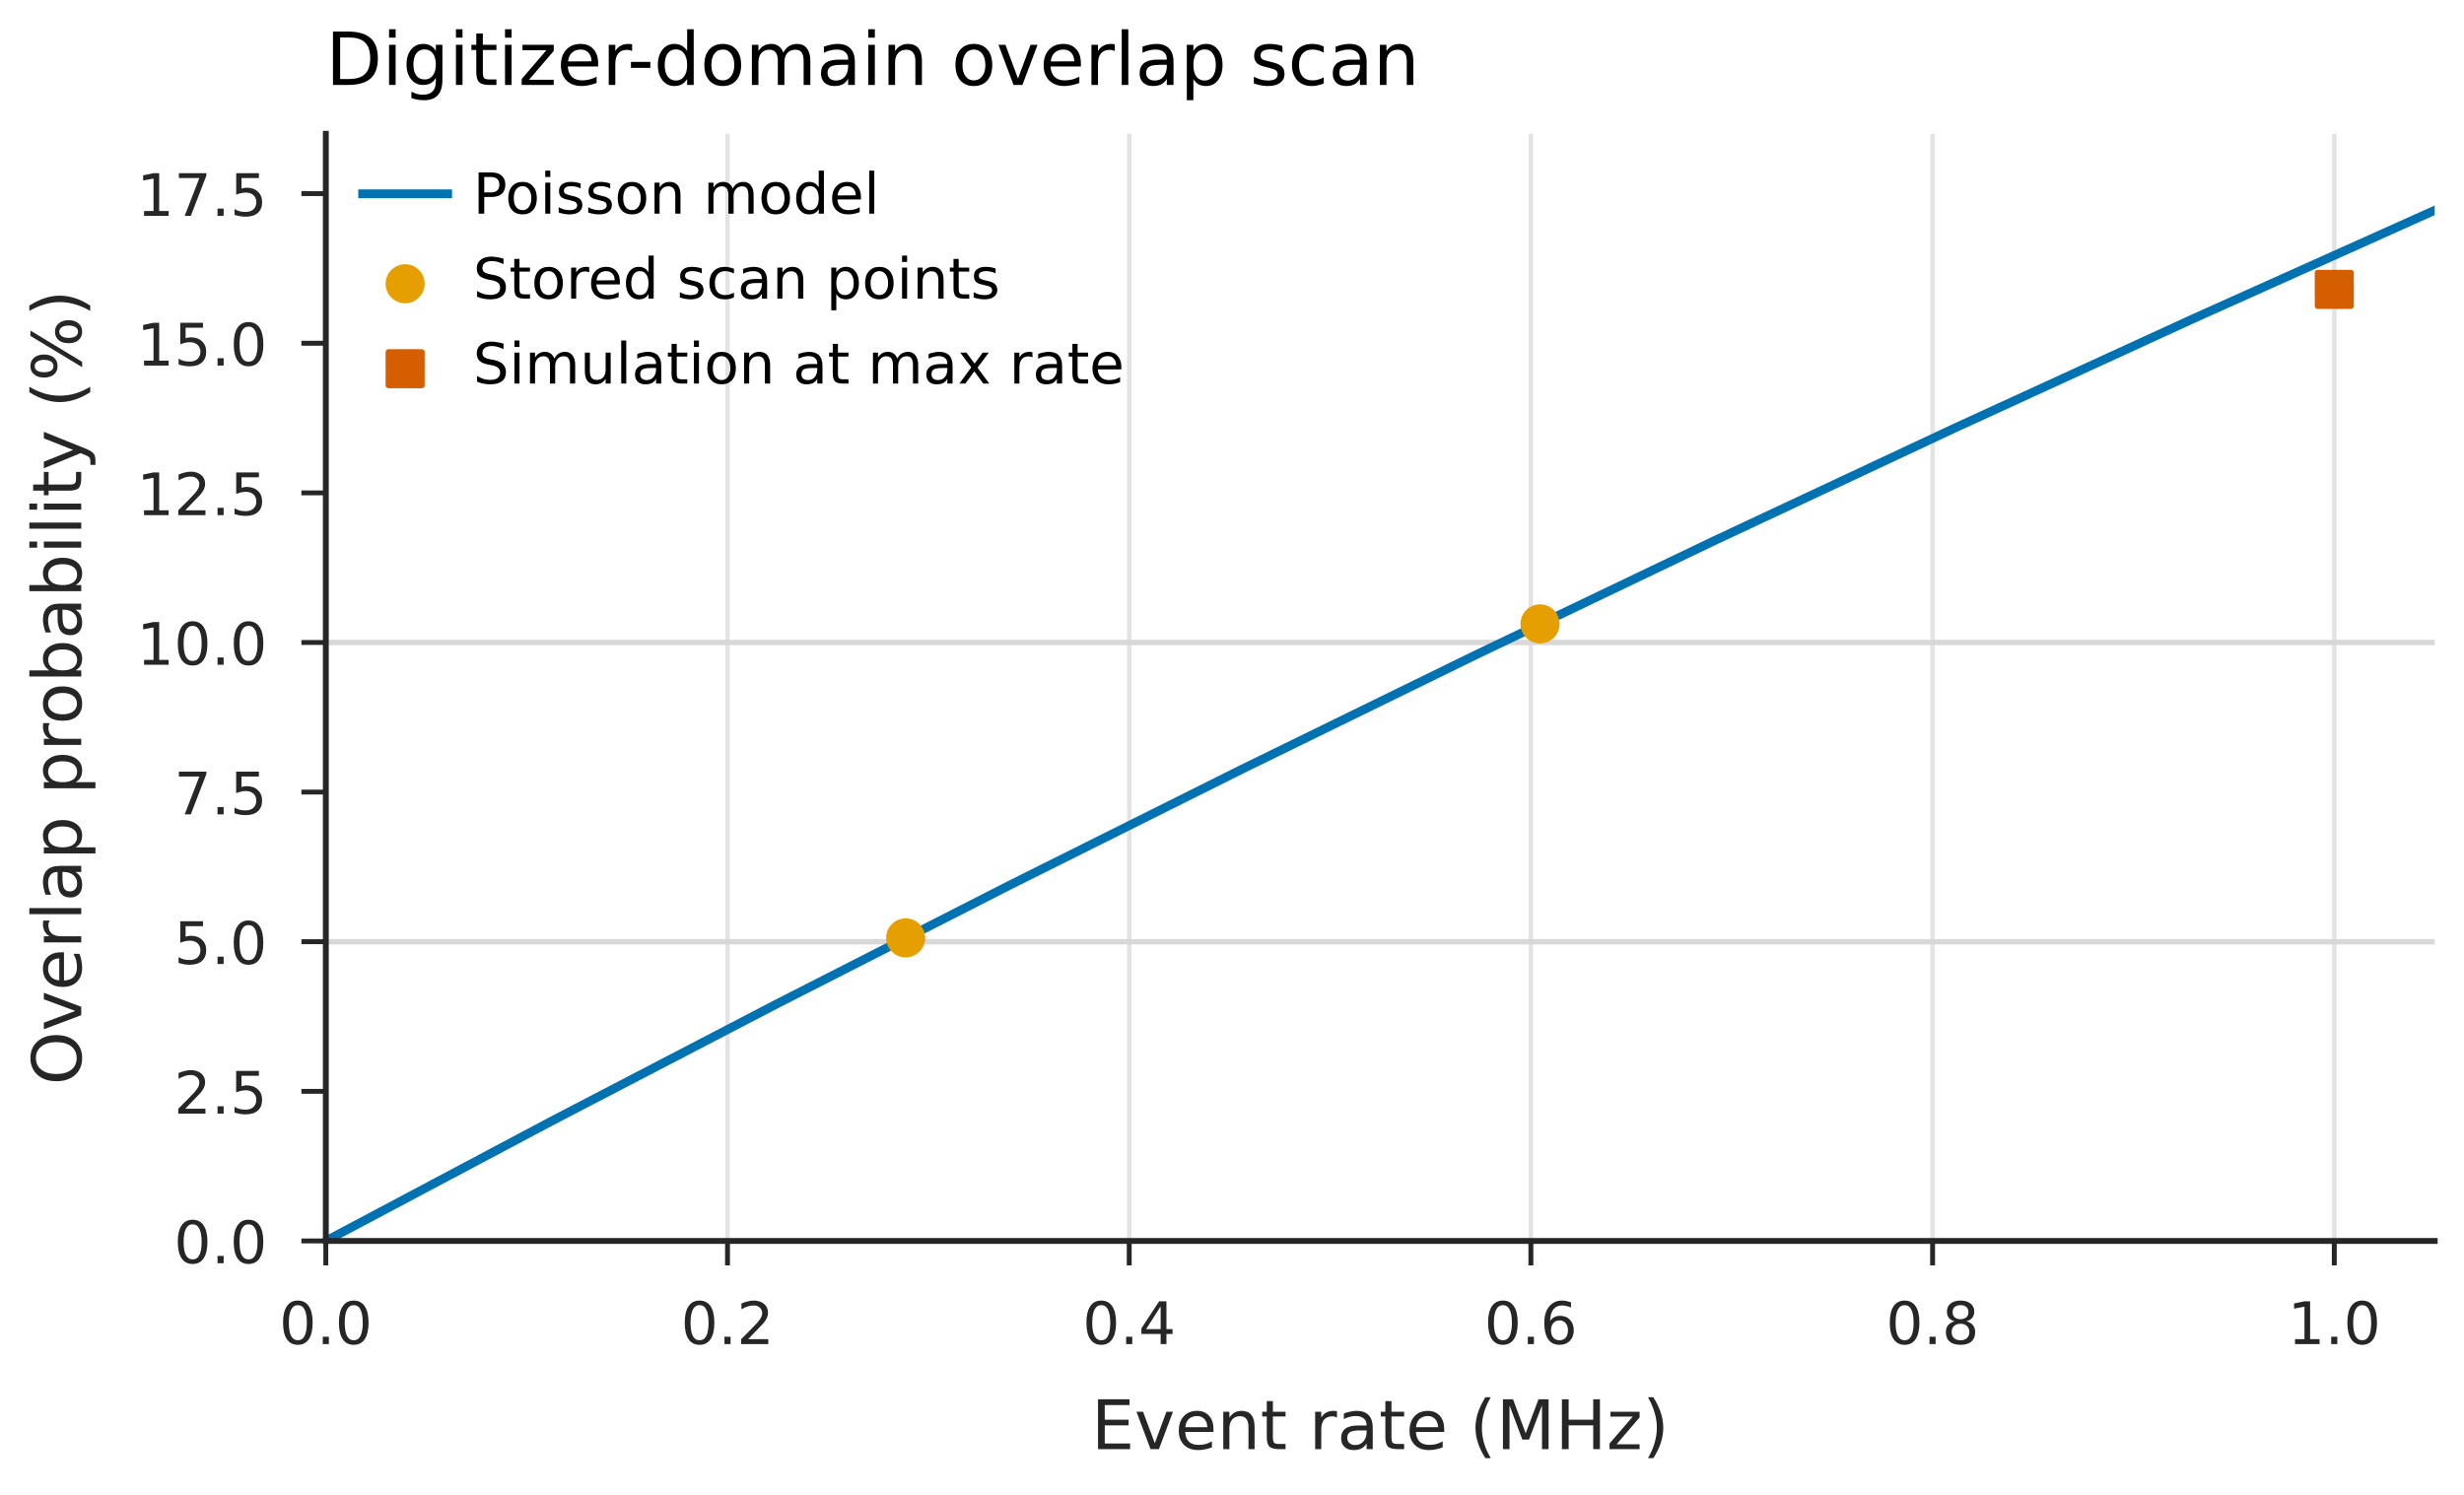
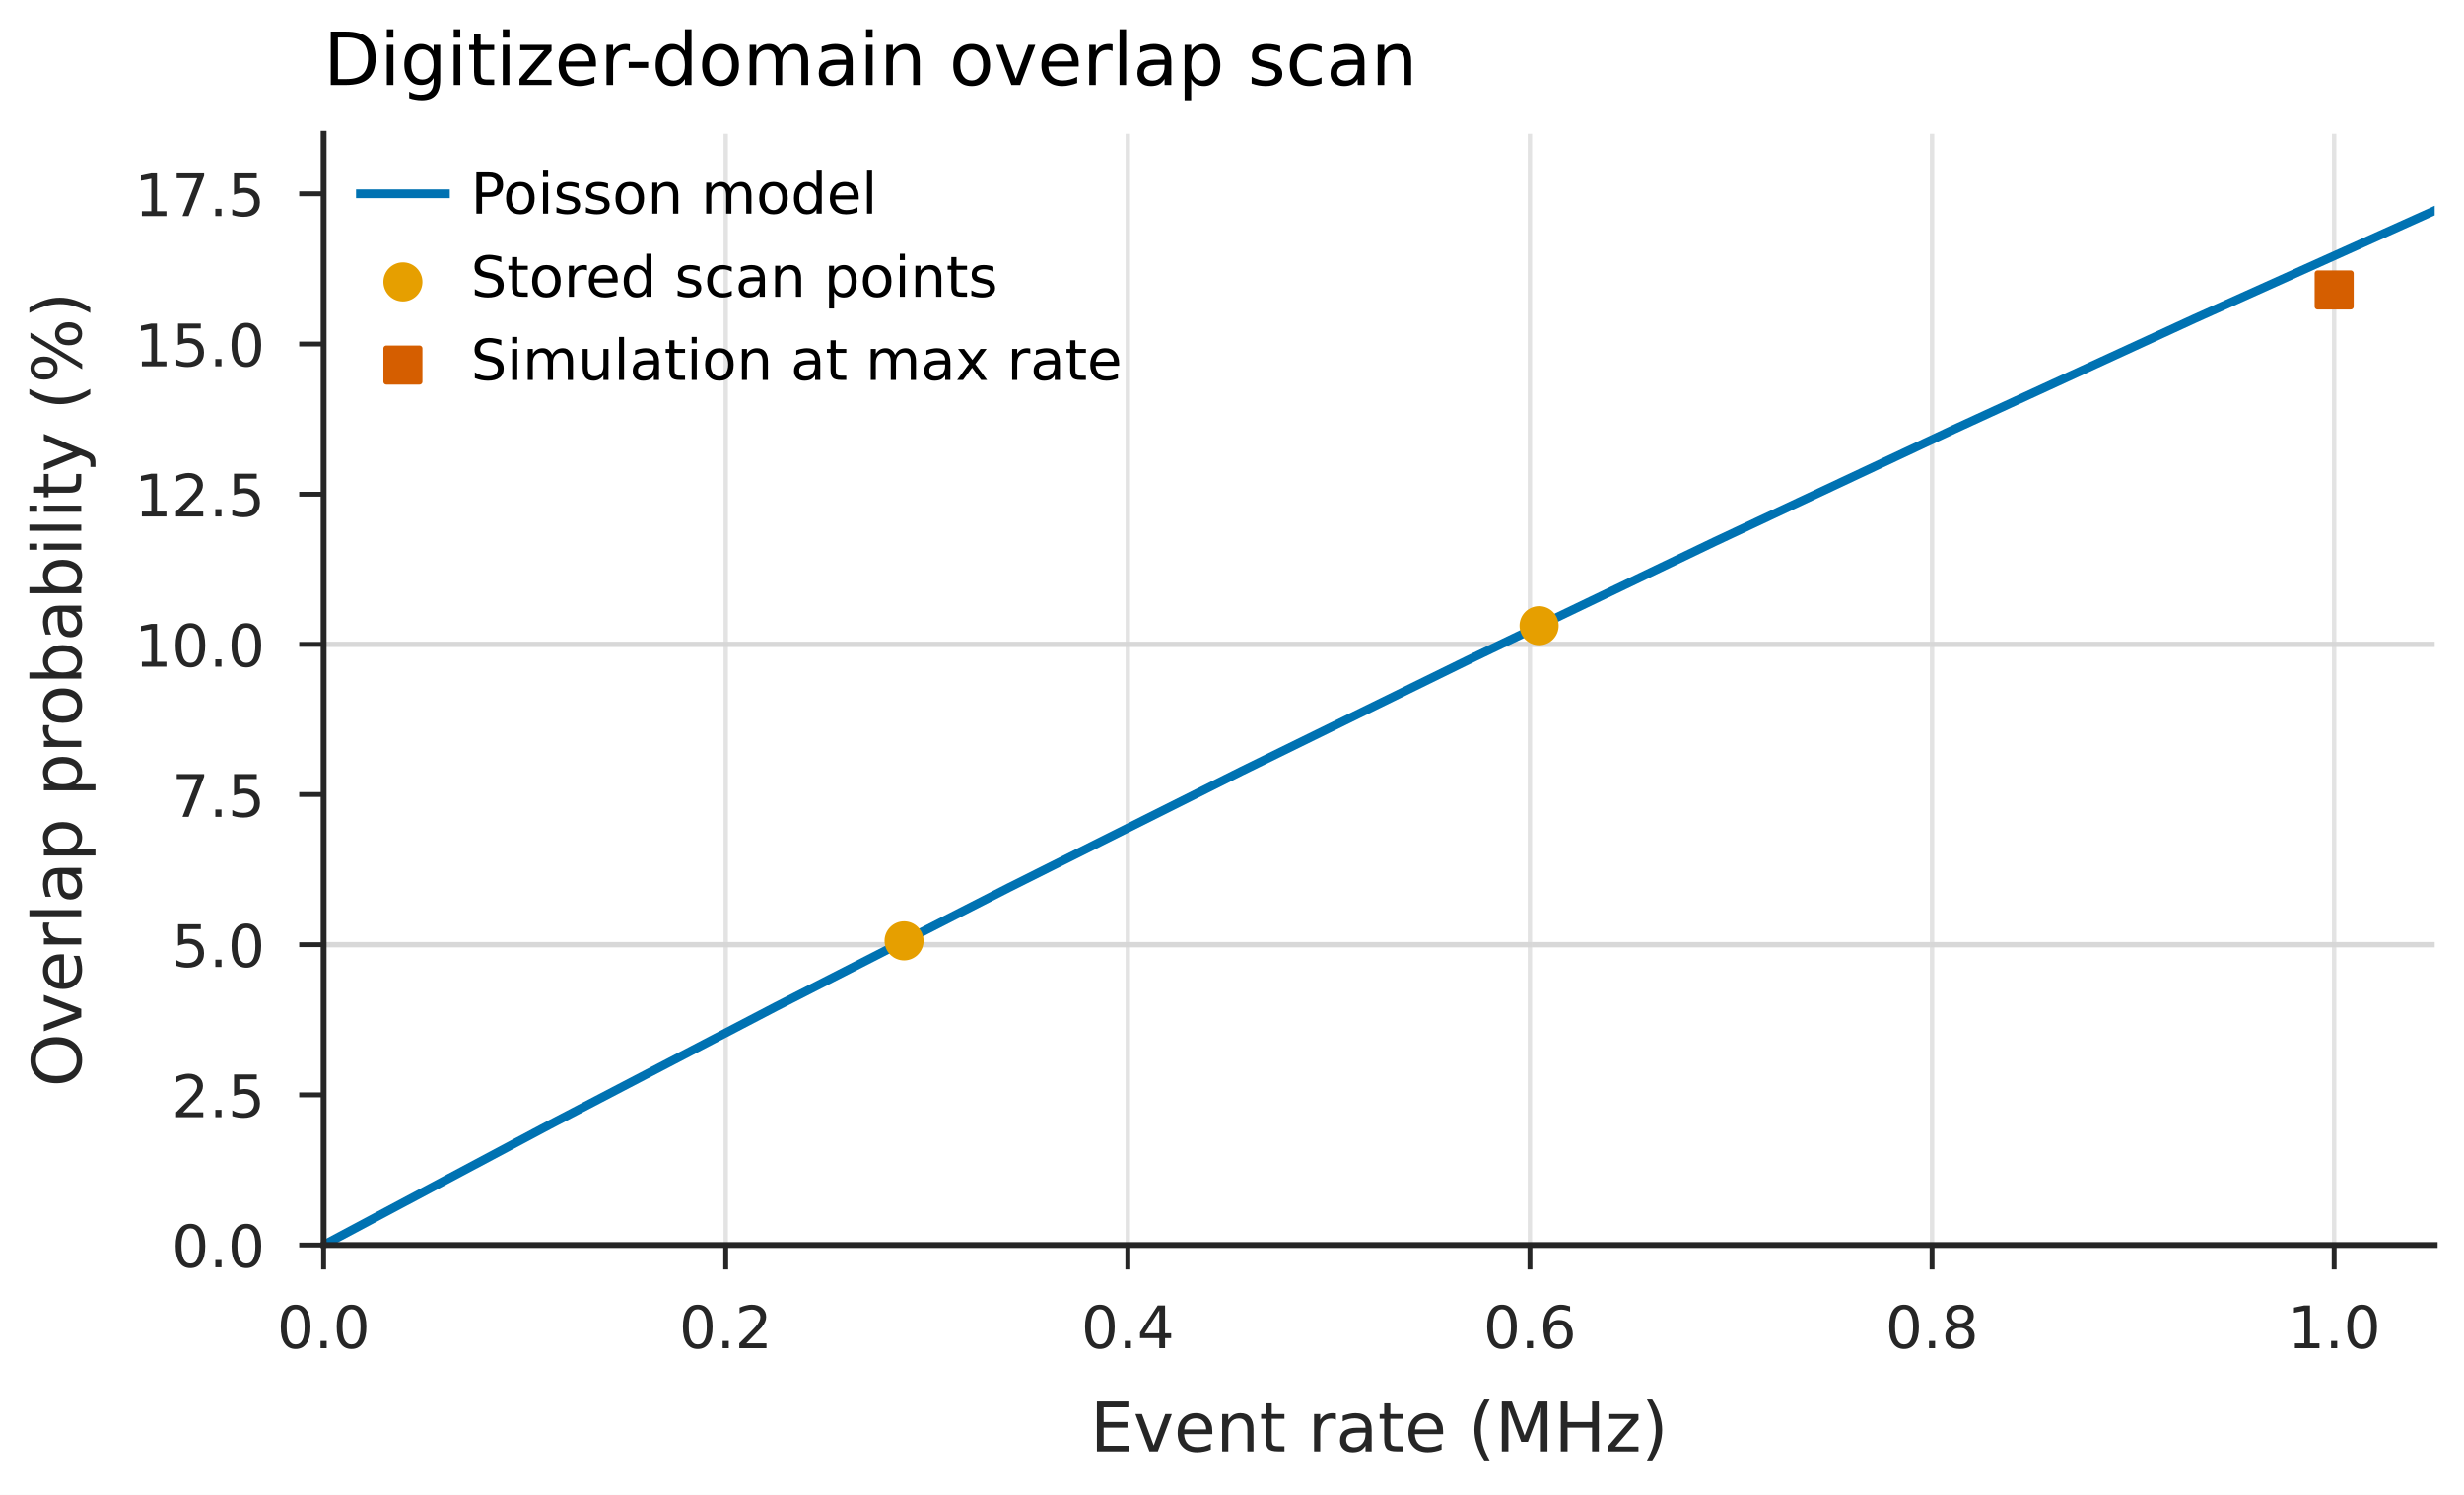
<svg xmlns="http://www.w3.org/2000/svg" xmlns:xlink="http://www.w3.org/1999/xlink" width="252.283pt" height="153.071pt" viewBox="0 0 252.283 153.071" version="1.1">
  <defs>
    <style type="text/css">*{stroke-linejoin: round; stroke-linecap: butt}</style>
  </defs>
  <g id="figure_1">
    <g id="patch_1">
      <path d="M 0 153.071  L 252.283 153.071  L 252.283 0  L 0 0  z " style="fill: #ffffff" />
    </g>
    <g id="axes_1">
      <g id="patch_2">
-         <path d="M 33.36 127.071  L 249.283 127.071  L 249.283 13.699  L 33.36 13.699  z " style="fill: #ffffff" />
+         <path d="M 33.134 127.489  L 249.283 127.489  L 249.283 13.699  L 33.134 13.699  z " style="fill: #ffffff" />
      </g>
      <g id="line2d_1">
-         <path d="M 33.36 96.43  L 249.283 96.43  " clip-path="url(#p8b4383bc31)" style="fill: none; stroke: #d8d8d8; stroke-width: 0.55; stroke-linecap: square" />
+         <path d="M 33.134 96.735  L 249.283 96.735  " clip-path="url(#p9dec4a7738)" style="fill: none; stroke: #d8d8d8; stroke-width: 0.55; stroke-linecap: square" />
      </g>
      <g id="line2d_2">
-         <path d="M 33.36 65.789  L 249.283 65.789  " clip-path="url(#p8b4383bc31)" style="fill: none; stroke: #d8d8d8; stroke-width: 0.55; stroke-linecap: square" />
+         <path d="M 33.134 65.981  L 249.283 65.981  " clip-path="url(#p9dec4a7738)" style="fill: none; stroke: #d8d8d8; stroke-width: 0.55; stroke-linecap: square" />
      </g>
      <g id="matplotlib.axis_1">
        <g id="xtick_1">
          <g id="line2d_3">
-             <path d="M 33.36 127.071  L 33.36 13.699  " clip-path="url(#p8b4383bc31)" style="fill: none; stroke: #d8d8d8; stroke-opacity: 0.7; stroke-width: 0.45; stroke-linecap: square" />
+             <path d="M 33.134 127.489  L 33.134 13.699  " clip-path="url(#p9dec4a7738)" style="fill: none; stroke: #d8d8d8; stroke-opacity: 0.7; stroke-width: 0.45; stroke-linecap: square" />
          </g>
          <g id="line2d_4">
            <defs>
              <path id="mf00183c285" d="M 0 0  L 0 2.5  " style="stroke: #262626; stroke-width: 0.5" />
            </defs>
            <g>
-               <use xlink:href="#mf00183c285" x="33.36" y="127.071" style="fill: #262626; stroke: #262626; stroke-width: 0.5" />
+               <use xlink:href="#mf00183c285" x="33.134" y="127.489" style="fill: #262626; stroke: #262626; stroke-width: 0.5" />
            </g>
          </g>
          <g id="text_1">
-             <text style="font-size: 6px; font-family: 'DejaVu Sans', 'Arial', 'Liberation Sans', sans-serif; text-anchor: middle; fill: #262626" x="33.36" y="137.629" transform="rotate(-0 33.36016 137.6292)">0.0</text>
+             <text style="font-size: 6px; font-family: 'DejaVu Sans', 'Arial', 'Liberation Sans', sans-serif; text-anchor: middle; fill: #262626" x="33.134" y="138.048" transform="rotate(-0 33.1343 138.0481)">0.0</text>
          </g>
        </g>
        <g id="xtick_2">
          <g id="line2d_5">
-             <path d="M 74.488 127.071  L 74.488 13.699  " clip-path="url(#p8b4383bc31)" style="fill: none; stroke: #d8d8d8; stroke-opacity: 0.7; stroke-width: 0.45; stroke-linecap: square" />
+             <path d="M 74.306 127.489  L 74.306 13.699  " clip-path="url(#p9dec4a7738)" style="fill: none; stroke: #d8d8d8; stroke-opacity: 0.7; stroke-width: 0.45; stroke-linecap: square" />
          </g>
          <g id="line2d_6">
            <g>
-               <use xlink:href="#mf00183c285" x="74.488" y="127.071" style="fill: #262626; stroke: #262626; stroke-width: 0.5" />
+               <use xlink:href="#mf00183c285" x="74.306" y="127.489" style="fill: #262626; stroke: #262626; stroke-width: 0.5" />
            </g>
          </g>
          <g id="text_2">
-             <text style="font-size: 6px; font-family: 'DejaVu Sans', 'Arial', 'Liberation Sans', sans-serif; text-anchor: middle; fill: #262626" x="74.488" y="137.629" transform="rotate(-0 74.48836 137.6292)">0.2</text>
+             <text style="font-size: 6px; font-family: 'DejaVu Sans', 'Arial', 'Liberation Sans', sans-serif; text-anchor: middle; fill: #262626" x="74.306" y="138.048" transform="rotate(-0 74.30553 138.0481)">0.2</text>
          </g>
        </g>
        <g id="xtick_3">
          <g id="line2d_7">
-             <path d="M 115.617 127.071  L 115.617 13.699  " clip-path="url(#p8b4383bc31)" style="fill: none; stroke: #d8d8d8; stroke-opacity: 0.7; stroke-width: 0.45; stroke-linecap: square" />
+             <path d="M 115.477 127.489  L 115.477 13.699  " clip-path="url(#p9dec4a7738)" style="fill: none; stroke: #d8d8d8; stroke-opacity: 0.7; stroke-width: 0.45; stroke-linecap: square" />
          </g>
          <g id="line2d_8">
            <g>
-               <use xlink:href="#mf00183c285" x="115.617" y="127.071" style="fill: #262626; stroke: #262626; stroke-width: 0.5" />
+               <use xlink:href="#mf00183c285" x="115.477" y="127.489" style="fill: #262626; stroke: #262626; stroke-width: 0.5" />
            </g>
          </g>
          <g id="text_3">
-             <text style="font-size: 6px; font-family: 'DejaVu Sans', 'Arial', 'Liberation Sans', sans-serif; text-anchor: middle; fill: #262626" x="115.617" y="137.629" transform="rotate(-0 115.6166 137.6292)">0.4</text>
+             <text style="font-size: 6px; font-family: 'DejaVu Sans', 'Arial', 'Liberation Sans', sans-serif; text-anchor: middle; fill: #262626" x="115.477" y="138.048" transform="rotate(-0 115.4767 138.0481)">0.4</text>
          </g>
        </g>
        <g id="xtick_4">
          <g id="line2d_9">
-             <path d="M 156.745 127.071  L 156.745 13.699  " clip-path="url(#p8b4383bc31)" style="fill: none; stroke: #d8d8d8; stroke-opacity: 0.7; stroke-width: 0.45; stroke-linecap: square" />
+             <path d="M 156.648 127.489  L 156.648 13.699  " clip-path="url(#p9dec4a7738)" style="fill: none; stroke: #d8d8d8; stroke-opacity: 0.7; stroke-width: 0.45; stroke-linecap: square" />
          </g>
          <g id="line2d_10">
            <g>
-               <use xlink:href="#mf00183c285" x="156.745" y="127.071" style="fill: #262626; stroke: #262626; stroke-width: 0.5" />
+               <use xlink:href="#mf00183c285" x="156.648" y="127.489" style="fill: #262626; stroke: #262626; stroke-width: 0.5" />
            </g>
          </g>
          <g id="text_4">
-             <text style="font-size: 6px; font-family: 'DejaVu Sans', 'Arial', 'Liberation Sans', sans-serif; text-anchor: middle; fill: #262626" x="156.745" y="137.629" transform="rotate(-0 156.7448 137.6292)">0.6</text>
+             <text style="font-size: 6px; font-family: 'DejaVu Sans', 'Arial', 'Liberation Sans', sans-serif; text-anchor: middle; fill: #262626" x="156.648" y="138.048" transform="rotate(-0 156.648 138.0481)">0.6</text>
          </g>
        </g>
        <g id="xtick_5">
          <g id="line2d_11">
-             <path d="M 197.873 127.071  L 197.873 13.699  " clip-path="url(#p8b4383bc31)" style="fill: none; stroke: #d8d8d8; stroke-opacity: 0.7; stroke-width: 0.45; stroke-linecap: square" />
+             <path d="M 197.819 127.489  L 197.819 13.699  " clip-path="url(#p9dec4a7738)" style="fill: none; stroke: #d8d8d8; stroke-opacity: 0.7; stroke-width: 0.45; stroke-linecap: square" />
          </g>
          <g id="line2d_12">
            <g>
-               <use xlink:href="#mf00183c285" x="197.873" y="127.071" style="fill: #262626; stroke: #262626; stroke-width: 0.5" />
+               <use xlink:href="#mf00183c285" x="197.819" y="127.489" style="fill: #262626; stroke: #262626; stroke-width: 0.5" />
            </g>
          </g>
          <g id="text_5">
-             <text style="font-size: 6px; font-family: 'DejaVu Sans', 'Arial', 'Liberation Sans', sans-serif; text-anchor: middle; fill: #262626" x="197.873" y="137.629" transform="rotate(-0 197.873 137.6292)">0.8</text>
+             <text style="font-size: 6px; font-family: 'DejaVu Sans', 'Arial', 'Liberation Sans', sans-serif; text-anchor: middle; fill: #262626" x="197.819" y="138.048" transform="rotate(-0 197.8192 138.0481)">0.8</text>
          </g>
        </g>
        <g id="xtick_6">
          <g id="line2d_13">
-             <path d="M 239.001 127.071  L 239.001 13.699  " clip-path="url(#p8b4383bc31)" style="fill: none; stroke: #d8d8d8; stroke-opacity: 0.7; stroke-width: 0.45; stroke-linecap: square" />
+             <path d="M 238.99 127.489  L 238.99 13.699  " clip-path="url(#p9dec4a7738)" style="fill: none; stroke: #d8d8d8; stroke-opacity: 0.7; stroke-width: 0.45; stroke-linecap: square" />
          </g>
          <g id="line2d_14">
            <g>
-               <use xlink:href="#mf00183c285" x="239.001" y="127.071" style="fill: #262626; stroke: #262626; stroke-width: 0.5" />
+               <use xlink:href="#mf00183c285" x="238.99" y="127.489" style="fill: #262626; stroke: #262626; stroke-width: 0.5" />
            </g>
          </g>
          <g id="text_6">
-             <text style="font-size: 6px; font-family: 'DejaVu Sans', 'Arial', 'Liberation Sans', sans-serif; text-anchor: middle; fill: #262626" x="239.001" y="137.629" transform="rotate(-0 239.0012 137.6292)">1.0</text>
+             <text style="font-size: 6px; font-family: 'DejaVu Sans', 'Arial', 'Liberation Sans', sans-serif; text-anchor: middle; fill: #262626" x="238.99" y="138.048" transform="rotate(-0 238.9904 138.0481)">1.0</text>
          </g>
        </g>
        <g id="text_7">
-           <text style="font-size: 7px; font-family: 'DejaVu Sans', 'Arial', 'Liberation Sans', sans-serif; text-anchor: middle; fill: #262626" x="141.322" y="148.389" transform="rotate(-0 141.3217 148.389)">Event rate (MHz)</text>
+           <text style="font-size: 7px; font-family: 'DejaVu Sans', 'Arial', 'Liberation Sans', sans-serif; text-anchor: middle; fill: #262626" x="141.209" y="148.615" transform="rotate(-0 141.2088 148.6148)">Event rate (MHz)</text>
        </g>
      </g>
      <g id="matplotlib.axis_2">
        <g id="ytick_1">
          <g id="line2d_15">
            <defs>
              <path id="m5b9cb7b1d8" d="M 0 0  L -2.5 0  " style="stroke: #262626; stroke-width: 0.5" />
            </defs>
            <g>
-               <use xlink:href="#m5b9cb7b1d8" x="33.36" y="127.071" style="fill: #262626; stroke: #262626; stroke-width: 0.5" />
+               <use xlink:href="#m5b9cb7b1d8" x="33.134" y="127.489" style="fill: #262626; stroke: #262626; stroke-width: 0.5" />
            </g>
          </g>
          <g id="text_8">
-             <text style="font-size: 6px; font-family: 'DejaVu Sans', 'Arial', 'Liberation Sans', sans-serif; text-anchor: end; fill: #262626" x="27.36" y="129.35" transform="rotate(-0 27.36016 129.3499)">0.0</text>
+             <text style="font-size: 6px; font-family: 'DejaVu Sans', 'Arial', 'Liberation Sans', sans-serif; text-anchor: end; fill: #262626" x="27.134" y="129.769" transform="rotate(-0 27.1343 129.7686)">0.0</text>
          </g>
        </g>
        <g id="ytick_2">
          <g id="line2d_16">
            <g>
-               <use xlink:href="#m5b9cb7b1d8" x="33.36" y="111.75" style="fill: #262626; stroke: #262626; stroke-width: 0.5" />
+               <use xlink:href="#m5b9cb7b1d8" x="33.134" y="112.112" style="fill: #262626; stroke: #262626; stroke-width: 0.5" />
            </g>
          </g>
          <g id="text_9">
-             <text style="font-size: 6px; font-family: 'DejaVu Sans', 'Arial', 'Liberation Sans', sans-serif; text-anchor: end; fill: #262626" x="27.36" y="114.029" transform="rotate(-0 27.36016 114.0294)">2.5</text>
+             <text style="font-size: 6px; font-family: 'DejaVu Sans', 'Arial', 'Liberation Sans', sans-serif; text-anchor: end; fill: #262626" x="27.134" y="114.392" transform="rotate(-0 27.1343 114.3916)">2.5</text>
          </g>
        </g>
        <g id="ytick_3">
          <g id="line2d_17">
            <g>
-               <use xlink:href="#m5b9cb7b1d8" x="33.36" y="96.43" style="fill: #262626; stroke: #262626; stroke-width: 0.5" />
+               <use xlink:href="#m5b9cb7b1d8" x="33.134" y="96.735" style="fill: #262626; stroke: #262626; stroke-width: 0.5" />
            </g>
          </g>
          <g id="text_10">
-             <text style="font-size: 6px; font-family: 'DejaVu Sans', 'Arial', 'Liberation Sans', sans-serif; text-anchor: end; fill: #262626" x="27.36" y="98.709" transform="rotate(-0 27.36016 98.70896)">5.0</text>
+             <text style="font-size: 6px; font-family: 'DejaVu Sans', 'Arial', 'Liberation Sans', sans-serif; text-anchor: end; fill: #262626" x="27.134" y="99.015" transform="rotate(-0 27.1343 99.01454)">5.0</text>
          </g>
        </g>
        <g id="ytick_4">
          <g id="line2d_18">
            <g>
-               <use xlink:href="#m5b9cb7b1d8" x="33.36" y="81.109" style="fill: #262626; stroke: #262626; stroke-width: 0.5" />
+               <use xlink:href="#m5b9cb7b1d8" x="33.134" y="81.358" style="fill: #262626; stroke: #262626; stroke-width: 0.5" />
            </g>
          </g>
          <g id="text_11">
-             <text style="font-size: 6px; font-family: 'DejaVu Sans', 'Arial', 'Liberation Sans', sans-serif; text-anchor: end; fill: #262626" x="27.36" y="83.388" transform="rotate(-0 27.36016 83.38848)">7.5</text>
+             <text style="font-size: 6px; font-family: 'DejaVu Sans', 'Arial', 'Liberation Sans', sans-serif; text-anchor: end; fill: #262626" x="27.134" y="83.638" transform="rotate(-0 27.1343 83.63752)">7.5</text>
          </g>
        </g>
        <g id="ytick_5">
          <g id="line2d_19">
            <g>
-               <use xlink:href="#m5b9cb7b1d8" x="33.36" y="65.789" style="fill: #262626; stroke: #262626; stroke-width: 0.5" />
+               <use xlink:href="#m5b9cb7b1d8" x="33.134" y="65.981" style="fill: #262626; stroke: #262626; stroke-width: 0.5" />
            </g>
          </g>
          <g id="text_12">
-             <text style="font-size: 6px; font-family: 'DejaVu Sans', 'Arial', 'Liberation Sans', sans-serif; text-anchor: end; fill: #262626" x="27.36" y="68.068" transform="rotate(-0 27.36016 68.068)">10.0</text>
+             <text style="font-size: 6px; font-family: 'DejaVu Sans', 'Arial', 'Liberation Sans', sans-serif; text-anchor: end; fill: #262626" x="27.134" y="68.26" transform="rotate(-0 27.1343 68.26049)">10.0</text>
          </g>
        </g>
        <g id="ytick_6">
          <g id="line2d_20">
            <g>
-               <use xlink:href="#m5b9cb7b1d8" x="33.36" y="50.468" style="fill: #262626; stroke: #262626; stroke-width: 0.5" />
+               <use xlink:href="#m5b9cb7b1d8" x="33.134" y="50.604" style="fill: #262626; stroke: #262626; stroke-width: 0.5" />
            </g>
          </g>
          <g id="text_13">
-             <text style="font-size: 6px; font-family: 'DejaVu Sans', 'Arial', 'Liberation Sans', sans-serif; text-anchor: end; fill: #262626" x="27.36" y="52.748" transform="rotate(-0 27.36016 52.74752)">12.5</text>
+             <text style="font-size: 6px; font-family: 'DejaVu Sans', 'Arial', 'Liberation Sans', sans-serif; text-anchor: end; fill: #262626" x="27.134" y="52.883" transform="rotate(-0 27.1343 52.88346)">12.5</text>
          </g>
        </g>
        <g id="ytick_7">
          <g id="line2d_21">
            <g>
-               <use xlink:href="#m5b9cb7b1d8" x="33.36" y="35.148" style="fill: #262626; stroke: #262626; stroke-width: 0.5" />
+               <use xlink:href="#m5b9cb7b1d8" x="33.134" y="35.227" style="fill: #262626; stroke: #262626; stroke-width: 0.5" />
            </g>
          </g>
          <g id="text_14">
-             <text style="font-size: 6px; font-family: 'DejaVu Sans', 'Arial', 'Liberation Sans', sans-serif; text-anchor: end; fill: #262626" x="27.36" y="37.427" transform="rotate(-0 27.36016 37.42704)">15.0</text>
+             <text style="font-size: 6px; font-family: 'DejaVu Sans', 'Arial', 'Liberation Sans', sans-serif; text-anchor: end; fill: #262626" x="27.134" y="37.506" transform="rotate(-0 27.1343 37.50644)">15.0</text>
          </g>
        </g>
        <g id="ytick_8">
          <g id="line2d_22">
            <g>
-               <use xlink:href="#m5b9cb7b1d8" x="33.36" y="19.827" style="fill: #262626; stroke: #262626; stroke-width: 0.5" />
+               <use xlink:href="#m5b9cb7b1d8" x="33.134" y="19.85" style="fill: #262626; stroke: #262626; stroke-width: 0.5" />
            </g>
          </g>
          <g id="text_15">
-             <text style="font-size: 6px; font-family: 'DejaVu Sans', 'Arial', 'Liberation Sans', sans-serif; text-anchor: end; fill: #262626" x="27.36" y="22.107" transform="rotate(-0 27.36016 22.10656)">17.5</text>
+             <text style="font-size: 6px; font-family: 'DejaVu Sans', 'Arial', 'Liberation Sans', sans-serif; text-anchor: end; fill: #262626" x="27.134" y="22.129" transform="rotate(-0 27.1343 22.12941)">17.5</text>
          </g>
        </g>
        <g id="text_16">
-           <text style="font-size: 7px; font-family: 'DejaVu Sans', 'Arial', 'Liberation Sans', sans-serif; text-anchor: middle; fill: #262626" x="8.319" y="70.385" transform="rotate(-90 8.319146 70.38485)">Overlap probability (%)</text>
+           <text style="font-size: 7px; font-family: 'DejaVu Sans', 'Arial', 'Liberation Sans', sans-serif; text-anchor: middle; fill: #262626" x="8.319" y="70.594" transform="rotate(-90 8.319146 70.59407)">Overlap probability (%)</text>
        </g>
      </g>
      <g id="line2d_23">
-         <path d="M 33.36 127.071  L 56.469 114.799  L 79.578 102.774  L 103.409 90.625  L 127.24 78.726  L 151.071 67.074  L 175.624 55.319  L 200.177 43.815  L 224.73 32.555  L 249.283 21.535  L 249.283 21.535  " clip-path="url(#p8b4383bc31)" style="fill: none; stroke: #0072b2; stroke-width: 0.9; stroke-linecap: square" />
+         <path d="M 33.134 127.489  L 56.267 115.173  L 79.4 103.103  L 103.256 90.909  L 127.112 78.966  L 150.968 67.271  L 175.547 55.473  L 200.126 43.926  L 224.704 32.625  L 249.283 21.564  L 249.283 21.564  " clip-path="url(#p9dec4a7738)" style="fill: none; stroke: #0072b2; stroke-width: 0.9; stroke-linecap: square" />
      </g>
      <g id="patch_3">
-         <path d="M 33.36 127.071  L 33.36 13.699  " style="fill: none; stroke: #262626; stroke-width: 0.6; stroke-linejoin: miter; stroke-linecap: square" />
+         <path d="M 33.134 127.489  L 33.134 13.699  " style="fill: none; stroke: #262626; stroke-width: 0.6; stroke-linejoin: miter; stroke-linecap: square" />
      </g>
      <g id="patch_4">
-         <path d="M 33.36 127.071  L 249.283 127.071  " style="fill: none; stroke: #262626; stroke-width: 0.6; stroke-linejoin: miter; stroke-linecap: square" />
+         <path d="M 33.134 127.489  L 249.283 127.489  " style="fill: none; stroke: #262626; stroke-width: 0.6; stroke-linejoin: miter; stroke-linecap: square" />
      </g>
      <g id="PathCollection_1">
        <defs>
          <path id="m1498821869" d="M 0 1.7  C 0.451 1.7 0.883 1.521 1.202 1.202  C 1.521 0.883 1.7 0.451 1.7 0  C 1.7 -0.451 1.521 -0.883 1.202 -1.202  C 0.883 -1.521 0.451 -1.7 0 -1.7  C -0.451 -1.7 -0.883 -1.521 -1.202 -1.202  C -1.521 -0.883 -1.7 -0.451 -1.7 0  C -1.7 0.451 -1.521 0.883 -1.202 1.202  C -0.883 1.521 -0.451 1.7 0 1.7  z " style="stroke: #e69f00; stroke-width: 0.6" />
        </defs>
-         <g clip-path="url(#p8b4383bc31)">
-           <use xlink:href="#m1498821869" x="92.729" y="96.038" style="fill: #e69f00; stroke: #e69f00; stroke-width: 0.6" />
-           <use xlink:href="#m1498821869" x="157.681" y="63.884" style="fill: #e69f00; stroke: #e69f00; stroke-width: 0.6" />
+         <g clip-path="url(#p9dec4a7738)">
+           <use xlink:href="#m1498821869" x="92.565" y="96.342" style="fill: #e69f00; stroke: #e69f00; stroke-width: 0.6" />
+           <use xlink:href="#m1498821869" x="157.585" y="64.07" style="fill: #e69f00; stroke: #e69f00; stroke-width: 0.6" />
        </g>
      </g>
      <g id="PathCollection_2">
        <defs>
          <path id="m78062ec571" d="M -1.7 1.7  L 1.7 1.7  L 1.7 -1.7  L -1.7 -1.7  z " style="stroke: #d55e00; stroke-width: 0.6" />
        </defs>
-         <g clip-path="url(#p8b4383bc31)">
-           <use xlink:href="#m78062ec571" x="239.001" y="29.632" style="fill: #d55e00; stroke: #d55e00; stroke-width: 0.6" />
+         <g clip-path="url(#p9dec4a7738)">
+           <use xlink:href="#m78062ec571" x="238.99" y="29.691" style="fill: #d55e00; stroke: #d55e00; stroke-width: 0.6" />
        </g>
      </g>
      <g id="text_17">
-         <text style="font-size: 7.5px; font-family: 'DejaVu Sans', 'Arial', 'Liberation Sans', sans-serif; text-anchor: start" x="33.36" y="8.699" transform="rotate(-0 33.36016 8.699068)">Digitizer-domain overlap scan</text>
+         <text style="font-size: 7.5px; font-family: 'DejaVu Sans', 'Arial', 'Liberation Sans', sans-serif; text-anchor: start" x="33.134" y="8.699" transform="rotate(-0 33.1343 8.699068)">Digitizer-domain overlap scan</text>
      </g>
      <g id="legend_1">
        <g id="line2d_24">
-           <path d="M 37.13 19.846  L 41.48 19.846  L 45.83 19.846  " style="fill: none; stroke: #0072b2; stroke-width: 0.9; stroke-linecap: square" />
+           <path d="M 36.904 19.846  L 41.254 19.846  L 45.604 19.846  " style="fill: none; stroke: #0072b2; stroke-width: 0.9; stroke-linecap: square" />
        </g>
        <g id="text_18">
-           <text style="font-size: 5.8px; font-family: 'DejaVu Sans', 'Arial', 'Liberation Sans', sans-serif; text-anchor: start" x="48.44" y="21.876" transform="rotate(-0 48.44016 21.87616)">Poisson model</text>
+           <text style="font-size: 5.8px; font-family: 'DejaVu Sans', 'Arial', 'Liberation Sans', sans-serif; text-anchor: start" x="48.214" y="21.876" transform="rotate(-0 48.2143 21.87616)">Poisson model</text>
        </g>
        <g id="PathCollection_3">
          <g>
-             <use xlink:href="#m1498821869" x="41.48" y="29.054" style="fill: #e69f00; stroke: #e69f00; stroke-width: 0.6" />
+             <use xlink:href="#m1498821869" x="41.254" y="28.867" style="fill: #e69f00; stroke: #e69f00; stroke-width: 0.6" />
          </g>
        </g>
        <g id="text_19">
-           <text style="font-size: 5.8px; font-family: 'DejaVu Sans', 'Arial', 'Liberation Sans', sans-serif; text-anchor: start" x="48.44" y="30.577" transform="rotate(-0 48.44016 30.57662)">Stored scan points</text>
+           <text style="font-size: 5.8px; font-family: 'DejaVu Sans', 'Arial', 'Liberation Sans', sans-serif; text-anchor: start" x="48.214" y="30.389" transform="rotate(-0 48.2143 30.38947)">Stored scan points</text>
        </g>
        <g id="PathCollection_4">
          <g>
-             <use xlink:href="#m78062ec571" x="41.48" y="37.755" style="fill: #d55e00; stroke: #d55e00; stroke-width: 0.6" />
+             <use xlink:href="#m78062ec571" x="41.254" y="37.38" style="fill: #d55e00; stroke: #d55e00; stroke-width: 0.6" />
          </g>
        </g>
        <g id="text_20">
-           <text style="font-size: 5.8px; font-family: 'DejaVu Sans', 'Arial', 'Liberation Sans', sans-serif; text-anchor: start" x="48.44" y="39.277" transform="rotate(-0 48.44016 39.27707)">Simulation at max rate</text>
+           <text style="font-size: 5.8px; font-family: 'DejaVu Sans', 'Arial', 'Liberation Sans', sans-serif; text-anchor: start" x="48.214" y="38.903" transform="rotate(-0 48.2143 38.90279)">Simulation at max rate</text>
        </g>
      </g>
    </g>
  </g>
  <defs>
-     <clipPath id="p8b4383bc31">
-       <rect x="33.36" y="13.699" width="215.923" height="113.372" />
+     <clipPath id="p9dec4a7738">
+       <rect x="33.134" y="13.699" width="216.149" height="113.79" />
    </clipPath>
  </defs>
</svg>
